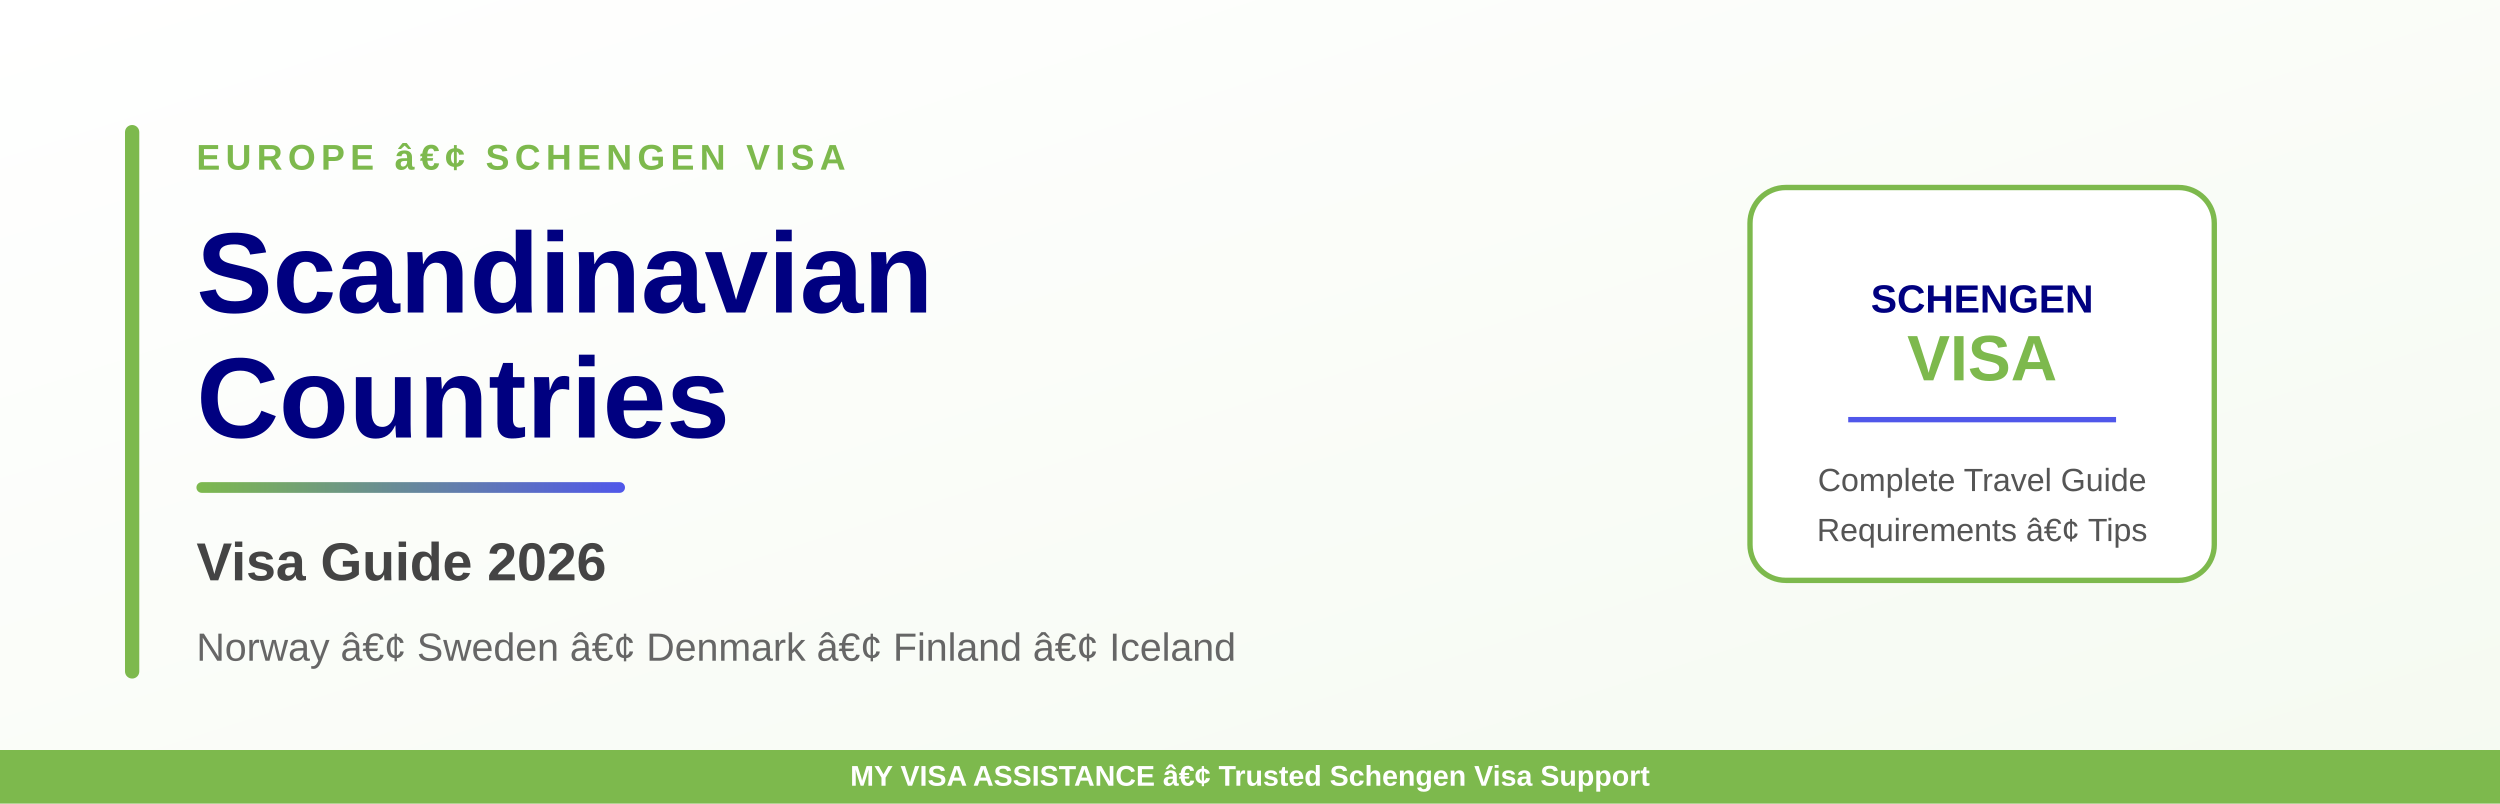
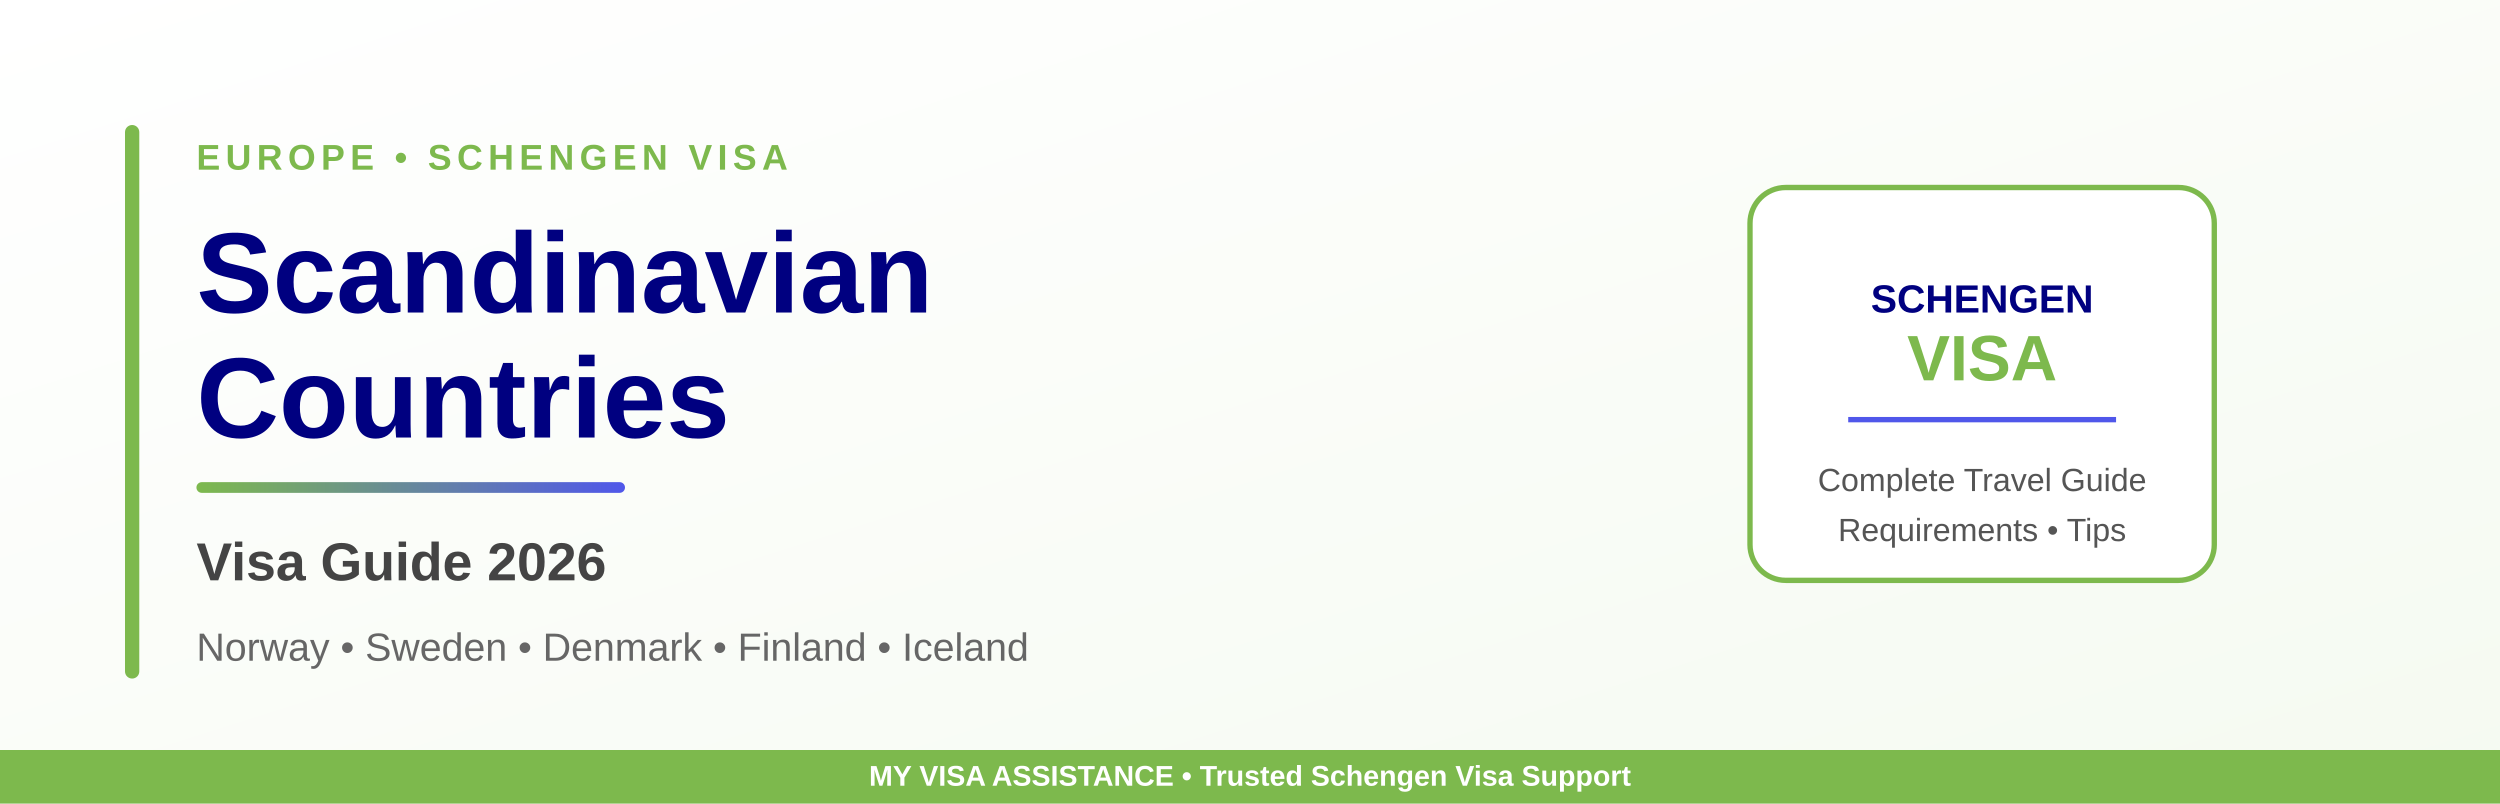
<svg xmlns="http://www.w3.org/2000/svg" viewBox="0 0 1400 450">
  <defs>
    <linearGradient id="bg" x1="0%" y1="0%" x2="100%" y2="100%">
      <stop offset="0%" stop-color="#FFFFFF" />
      <stop offset="100%" stop-color="#F5FAF1" />
    </linearGradient>
    <linearGradient id="line" x1="0%" y1="0%" x2="100%" y2="0%">
      <stop offset="0%" stop-color="#7DB94D" />
      <stop offset="100%" stop-color="#5057EA" />
    </linearGradient>
  </defs>
  <rect width="1400" height="450" fill="url(#bg)" />
  <rect x="70" y="70" width="8" height="310" rx="4" fill="#7DB94D" />
  <text x="110" y="95" font-family="Poppins, Arial, sans-serif" font-size="20" font-weight="700" letter-spacing="3" fill="#7DB94D">
-     EUROPE â€¢ SCHENGEN VISA
+     EUROPE • SCHENGEN VISA
  </text>
  <text x="110" y="175" font-family="Poppins, Arial, sans-serif" font-size="64" font-weight="700" fill="#000080">
    Scandinavian
  </text>
  <text x="110" y="245" font-family="Poppins, Arial, sans-serif" font-size="64" font-weight="700" fill="#000080">
    Countries
  </text>
  <rect x="110" y="270" width="240" height="6" rx="3" fill="url(#line)" />
  <text x="110" y="325" font-family="Poppins, Arial, sans-serif" font-size="30" font-weight="600" fill="#444444">
    Visa Guide 2026
  </text>
  <text x="110" y="370" font-family="Poppins, Arial, sans-serif" font-size="22" fill="#666666">
-     Norway â€¢ Sweden â€¢ Denmark â€¢ Finland â€¢ Iceland
+     Norway • Sweden • Denmark • Finland • Iceland
  </text>
  <g transform="translate(980 105)">
    <rect width="260" height="220" rx="20" fill="#FFFFFF" stroke="#7DB94D" stroke-width="3" />
    <text x="130" y="70" text-anchor="middle" font-family="Poppins, Arial" font-size="22" font-weight="700" fill="#000080">
      SCHENGEN
    </text>
    <text x="130" y="108" text-anchor="middle" font-family="Poppins, Arial" font-size="36" font-weight="700" fill="#7DB94D">
      VISA
    </text>
    <line x1="55" y1="130" x2="205" y2="130" stroke="#5057EA" stroke-width="3" />
    <text x="130" y="170" text-anchor="middle" font-family="Poppins, Arial" font-size="18" fill="#555555">
      Complete Travel Guide
    </text>
    <text x="130" y="198" text-anchor="middle" font-family="Poppins, Arial" font-size="18" fill="#555555">
-       Requirements â€¢ Tips
+       Requirements • Tips
    </text>
  </g>
  <rect x="0" y="420" width="1400" height="30" fill="#7DB94D" />
  <text x="700" y="440" text-anchor="middle" font-family="Poppins, Arial" font-size="16" font-weight="600" fill="#FFFFFF">
-     MY VISA ASSISTANCE â€¢ Trusted Schengen Visa Support
+     MY VISA ASSISTANCE • Trusted Schengen Visa Support
  </text>
</svg>
